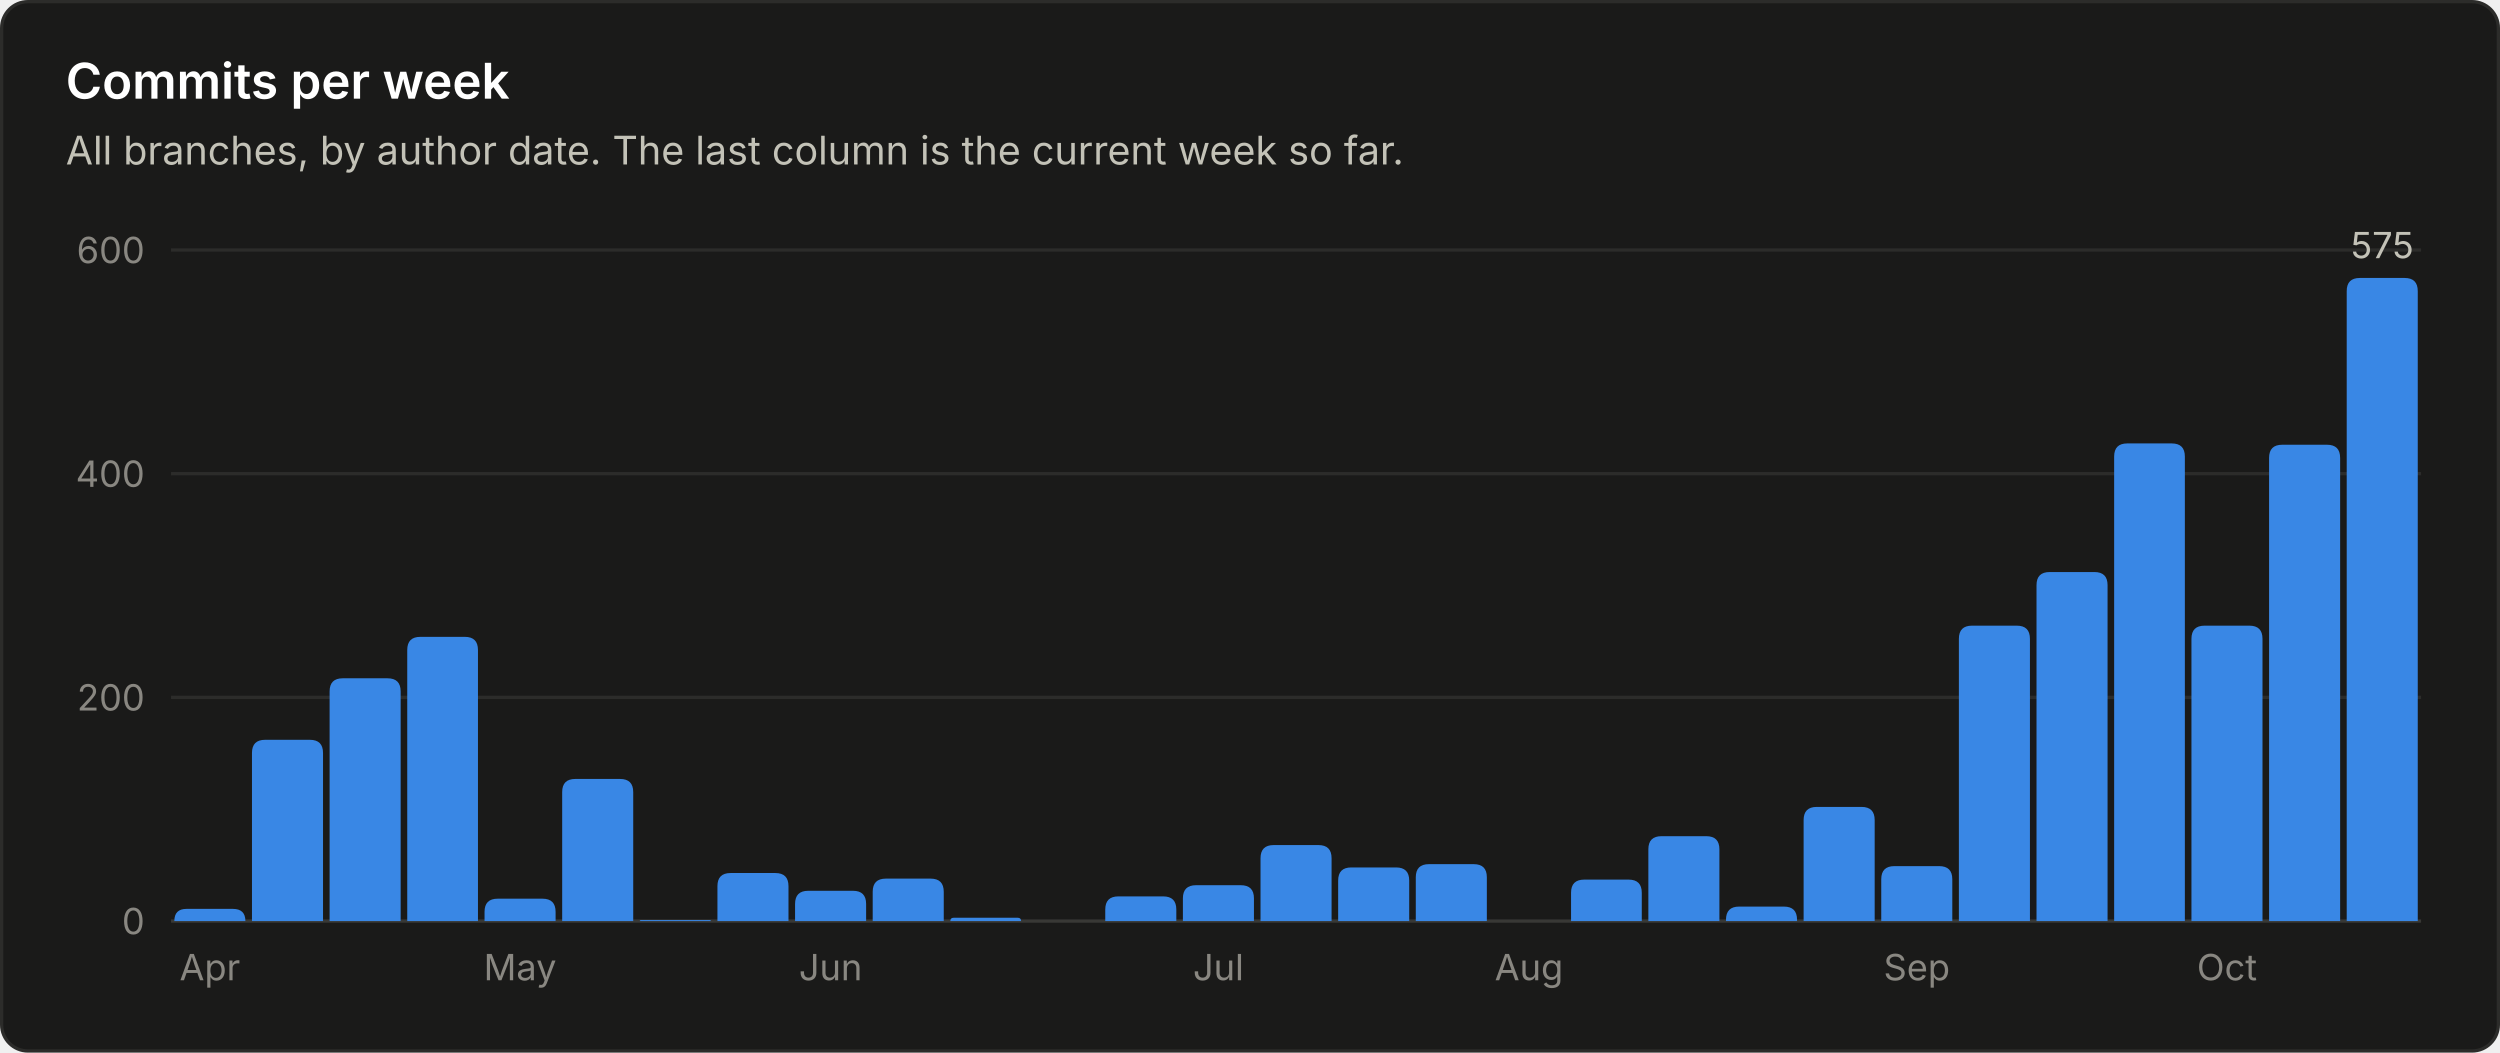
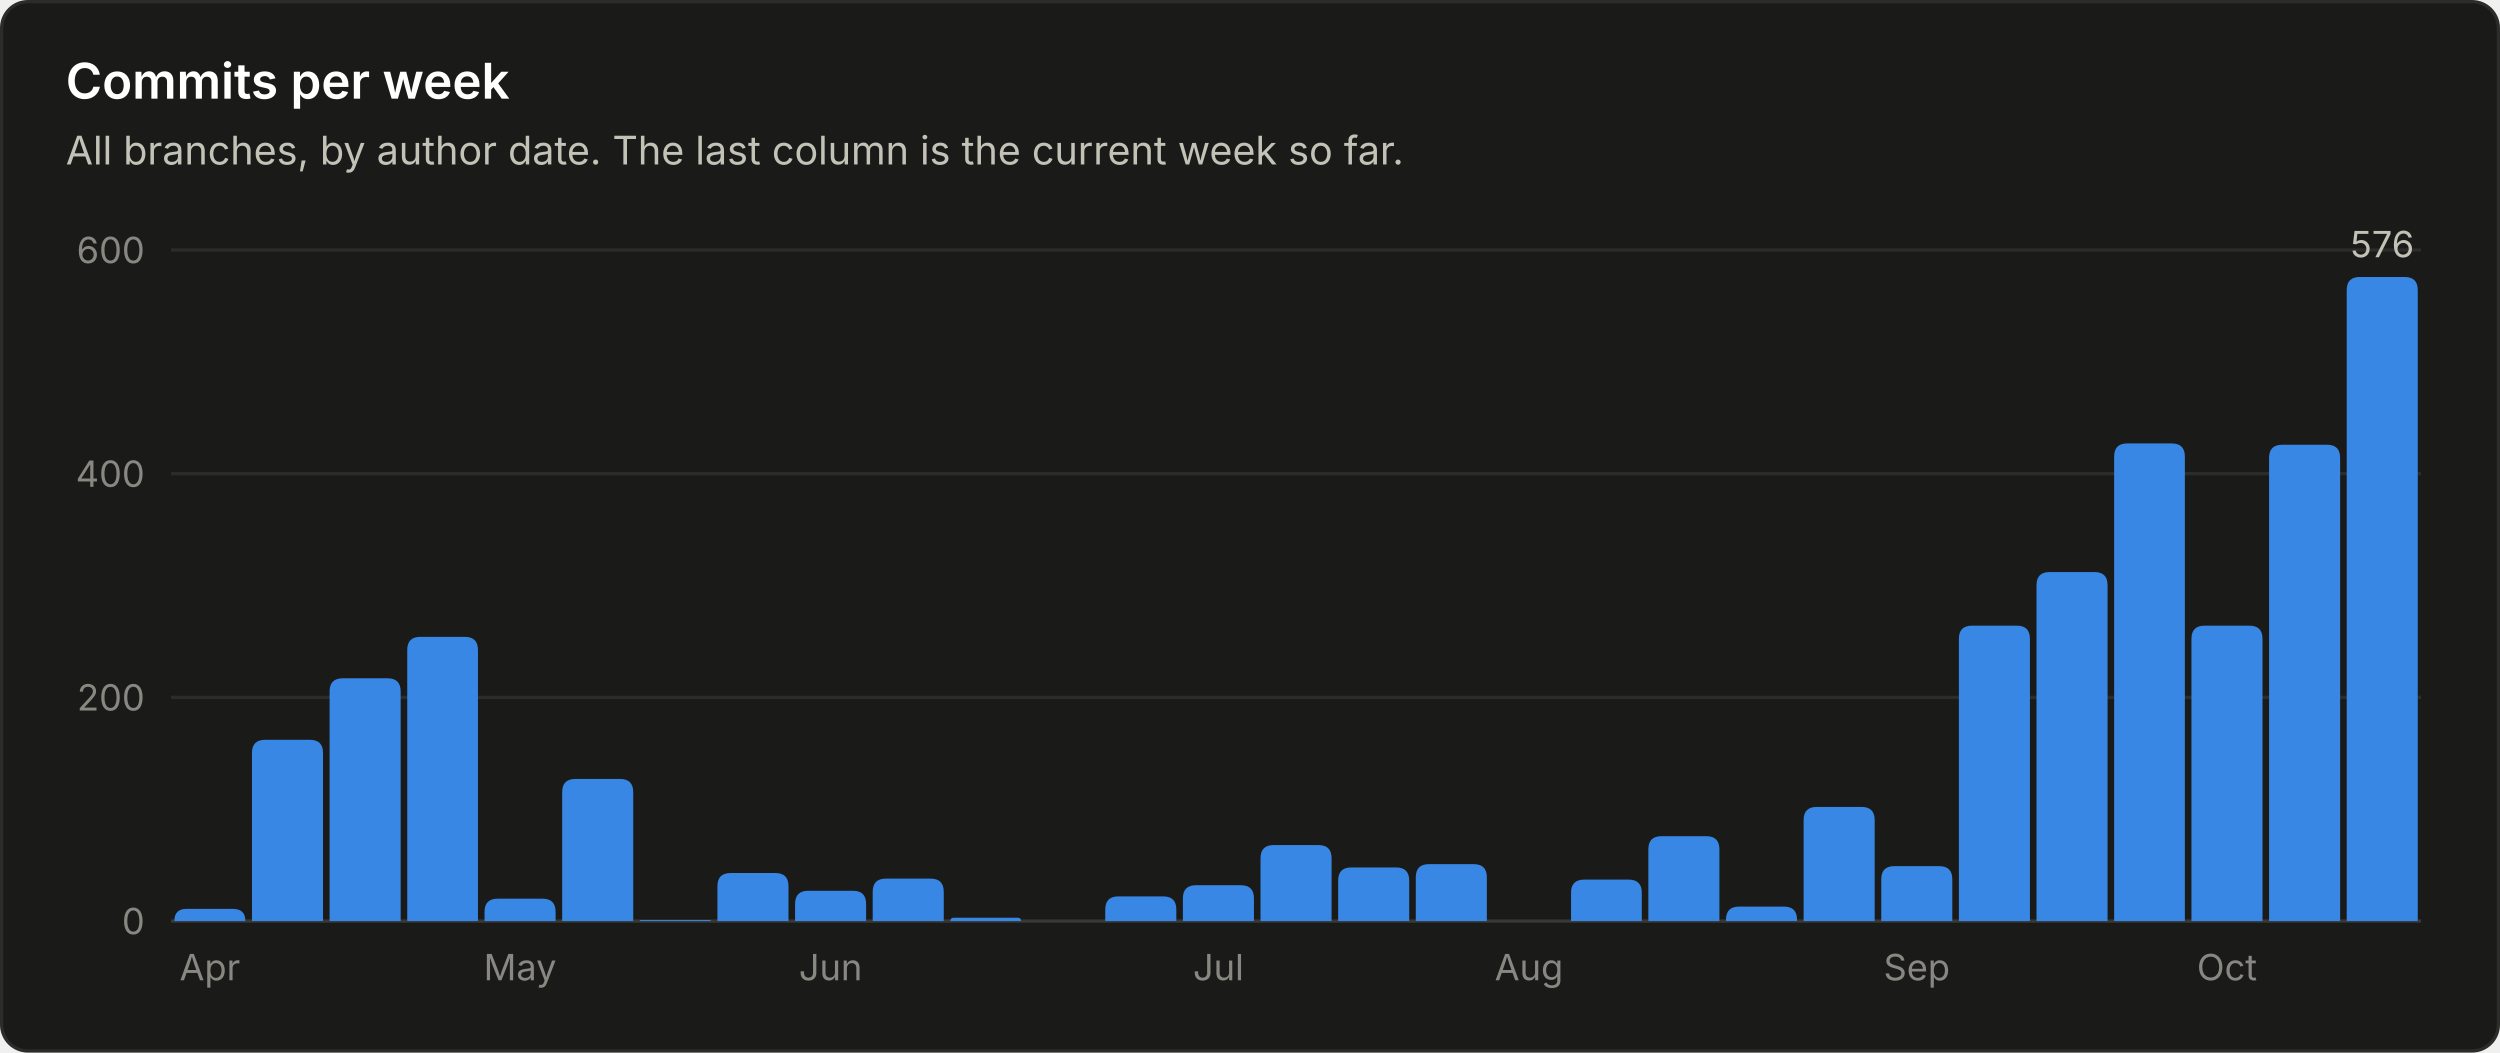
<svg xmlns="http://www.w3.org/2000/svg" viewBox="0 0 760 320" width="760" height="320" role="img" font-family="system-ui, -apple-system, 'Segoe UI', sans-serif">
  <rect x="0.5" y="0.5" width="759" height="319" rx="8" fill="#1a1a19" stroke="#2c2c2a" />
  <text x="20.0" y="30.0" fill="#ffffff" font-size="15" font-weight="600" text-anchor="start">Commits per week</text>
  <text x="20.0" y="50.0" fill="#c3c2b7" font-size="12" font-weight="400" text-anchor="start">All branches, by author date. The last column is the current week so far.</text>
  <line x1="52" y1="280.0" x2="736" y2="280.0" stroke="#383835" stroke-width="1" />
  <text x="44.0" y="284.0" fill="#898781" font-size="11" font-weight="400" text-anchor="end">0</text>
  <line x1="52" y1="212.0" x2="736" y2="212.0" stroke="#2c2c2a" stroke-width="1" />
  <text x="44.0" y="216.0" fill="#898781" font-size="11" font-weight="400" text-anchor="end">200</text>
  <line x1="52" y1="144.0" x2="736" y2="144.0" stroke="#2c2c2a" stroke-width="1" />
  <text x="44.0" y="148.0" fill="#898781" font-size="11" font-weight="400" text-anchor="end">400</text>
  <line x1="52" y1="76.0" x2="736" y2="76.0" stroke="#2c2c2a" stroke-width="1" />
  <text x="44.0" y="80.0" fill="#898781" font-size="11" font-weight="400" text-anchor="end">600</text>
  <path d="M53.0 280.0 V280.0 Q53.0 276.3 56.7 276.3 H70.8 Q74.6 276.3 74.6 280.0 V280.0 Z" fill="#3987e5" />
  <text x="63.8" y="298.0" fill="#898781" font-size="11" font-weight="400" text-anchor="middle">Apr</text>
  <path d="M76.6 280.0 V228.9 Q76.6 224.9 80.6 224.9 H94.2 Q98.2 224.9 98.2 228.9 V280.0 Z" fill="#3987e5" />
  <path d="M100.2 280.0 V210.2 Q100.2 206.2 104.2 206.2 H117.8 Q121.8 206.2 121.8 210.2 V280.0 Z" fill="#3987e5" />
  <path d="M123.8 280.0 V197.6 Q123.8 193.6 127.8 193.6 H141.3 Q145.3 193.6 145.3 197.6 V280.0 Z" fill="#3987e5" />
  <path d="M147.3 280.0 V277.2 Q147.3 273.2 151.3 273.2 H164.9 Q168.9 273.2 168.9 277.2 V280.0 Z" fill="#3987e5" />
  <text x="158.1" y="298.0" fill="#898781" font-size="11" font-weight="400" text-anchor="middle">May</text>
  <path d="M170.9 280.0 V240.8 Q170.9 236.8 174.9 236.8 H188.5 Q192.5 236.8 192.5 240.8 V280.0 Z" fill="#3987e5" />
  <path d="M194.5 280.0 V280.0 Q194.5 279.7 194.9 279.7 H215.8 Q216.1 279.7 216.1 280.0 V280.0 Z" fill="#3987e5" />
  <path d="M218.1 280.0 V269.4 Q218.1 265.4 222.1 265.4 H235.7 Q239.7 265.4 239.7 269.4 V280.0 Z" fill="#3987e5" />
  <path d="M241.7 280.0 V274.8 Q241.7 270.8 245.7 270.8 H259.3 Q263.3 270.8 263.3 274.8 V280.0 Z" fill="#3987e5" />
  <text x="252.5" y="298.0" fill="#898781" font-size="11" font-weight="400" text-anchor="middle">Jun</text>
  <path d="M265.3 280.0 V271.1 Q265.3 267.1 269.3 267.1 H282.9 Q286.9 267.1 286.9 271.1 V280.0 Z" fill="#3987e5" />
  <path d="M288.9 280.0 V280.0 Q288.9 279.0 289.9 279.0 H309.4 Q310.4 279.0 310.4 280.0 V280.0 Z" fill="#3987e5" />
  <path d="M336.0 280.0 V276.5 Q336.0 272.5 340.0 272.5 H353.6 Q357.6 272.5 357.6 276.5 V280.0 Z" fill="#3987e5" />
  <path d="M359.6 280.0 V273.1 Q359.6 269.1 363.6 269.1 H377.2 Q381.2 269.1 381.2 273.1 V280.0 Z" fill="#3987e5" />
  <text x="370.4" y="298.0" fill="#898781" font-size="11" font-weight="400" text-anchor="middle">Jul</text>
  <path d="M383.2 280.0 V260.9 Q383.2 256.9 387.2 256.9 H400.8 Q404.8 256.9 404.8 260.9 V280.0 Z" fill="#3987e5" />
  <path d="M406.8 280.0 V267.7 Q406.8 263.7 410.8 263.7 H424.4 Q428.4 263.7 428.4 267.7 V280.0 Z" fill="#3987e5" />
  <path d="M430.4 280.0 V266.7 Q430.4 262.7 434.4 262.7 H448.0 Q452.0 262.7 452.0 266.7 V280.0 Z" fill="#3987e5" />
  <text x="464.8" y="298.0" fill="#898781" font-size="11" font-weight="400" text-anchor="middle">Aug</text>
  <path d="M477.6 280.0 V271.4 Q477.6 267.4 481.6 267.4 H495.1 Q499.1 267.4 499.1 271.4 V280.0 Z" fill="#3987e5" />
  <path d="M501.1 280.0 V258.2 Q501.1 254.2 505.1 254.2 H518.7 Q522.7 254.2 522.7 258.2 V280.0 Z" fill="#3987e5" />
  <path d="M524.7 280.0 V279.6 Q524.7 275.6 528.7 275.6 H542.3 Q546.3 275.6 546.3 279.6 V280.0 Z" fill="#3987e5" />
  <path d="M548.3 280.0 V249.3 Q548.3 245.3 552.3 245.3 H565.9 Q569.9 245.3 569.9 249.3 V280.0 Z" fill="#3987e5" />
  <path d="M571.9 280.0 V267.3 Q571.9 263.3 575.9 263.3 H589.5 Q593.5 263.3 593.5 267.3 V280.0 Z" fill="#3987e5" />
  <text x="582.7" y="298.0" fill="#898781" font-size="11" font-weight="400" text-anchor="middle">Sep</text>
  <path d="M595.5 280.0 V194.2 Q595.5 190.2 599.5 190.2 H613.1 Q617.1 190.2 617.1 194.2 V280.0 Z" fill="#3987e5" />
  <path d="M619.1 280.0 V177.9 Q619.1 173.9 623.1 173.9 H636.7 Q640.7 173.9 640.7 177.9 V280.0 Z" fill="#3987e5" />
  <path d="M642.7 280.0 V138.8 Q642.7 134.8 646.7 134.8 H660.2 Q664.2 134.8 664.2 138.8 V280.0 Z" fill="#3987e5" />
  <path d="M666.2 280.0 V194.2 Q666.2 190.2 670.2 190.2 H683.8 Q687.8 190.2 687.8 194.2 V280.0 Z" fill="#3987e5" />
  <text x="677.0" y="298.0" fill="#898781" font-size="11" font-weight="400" text-anchor="middle">Oct</text>
  <path d="M689.8 280.0 V139.2 Q689.8 135.2 693.8 135.2 H707.4 Q711.4 135.2 711.4 139.2 V280.0 Z" fill="#3987e5" />
-   <path d="M713.4 280.0 V88.5 Q713.4 84.5 717.4 84.5 H731.0 Q735.0 84.5 735.0 88.5 V280.0 Z" fill="#3987e5" />
-   <text x="724.2" y="78.5" fill="#c3c2b7" font-size="11" font-weight="400" text-anchor="middle">575</text>
+   <path d="M713.4 280.0 V88.2 Q713.4 84.2 717.4 84.2 H731.0 Q735.0 84.2 735.0 88.2 V280.0 Z" fill="#3987e5" />
+   <text x="724.2" y="78.2" fill="#c3c2b7" font-size="11" font-weight="400" text-anchor="middle">576</text>
</svg>
